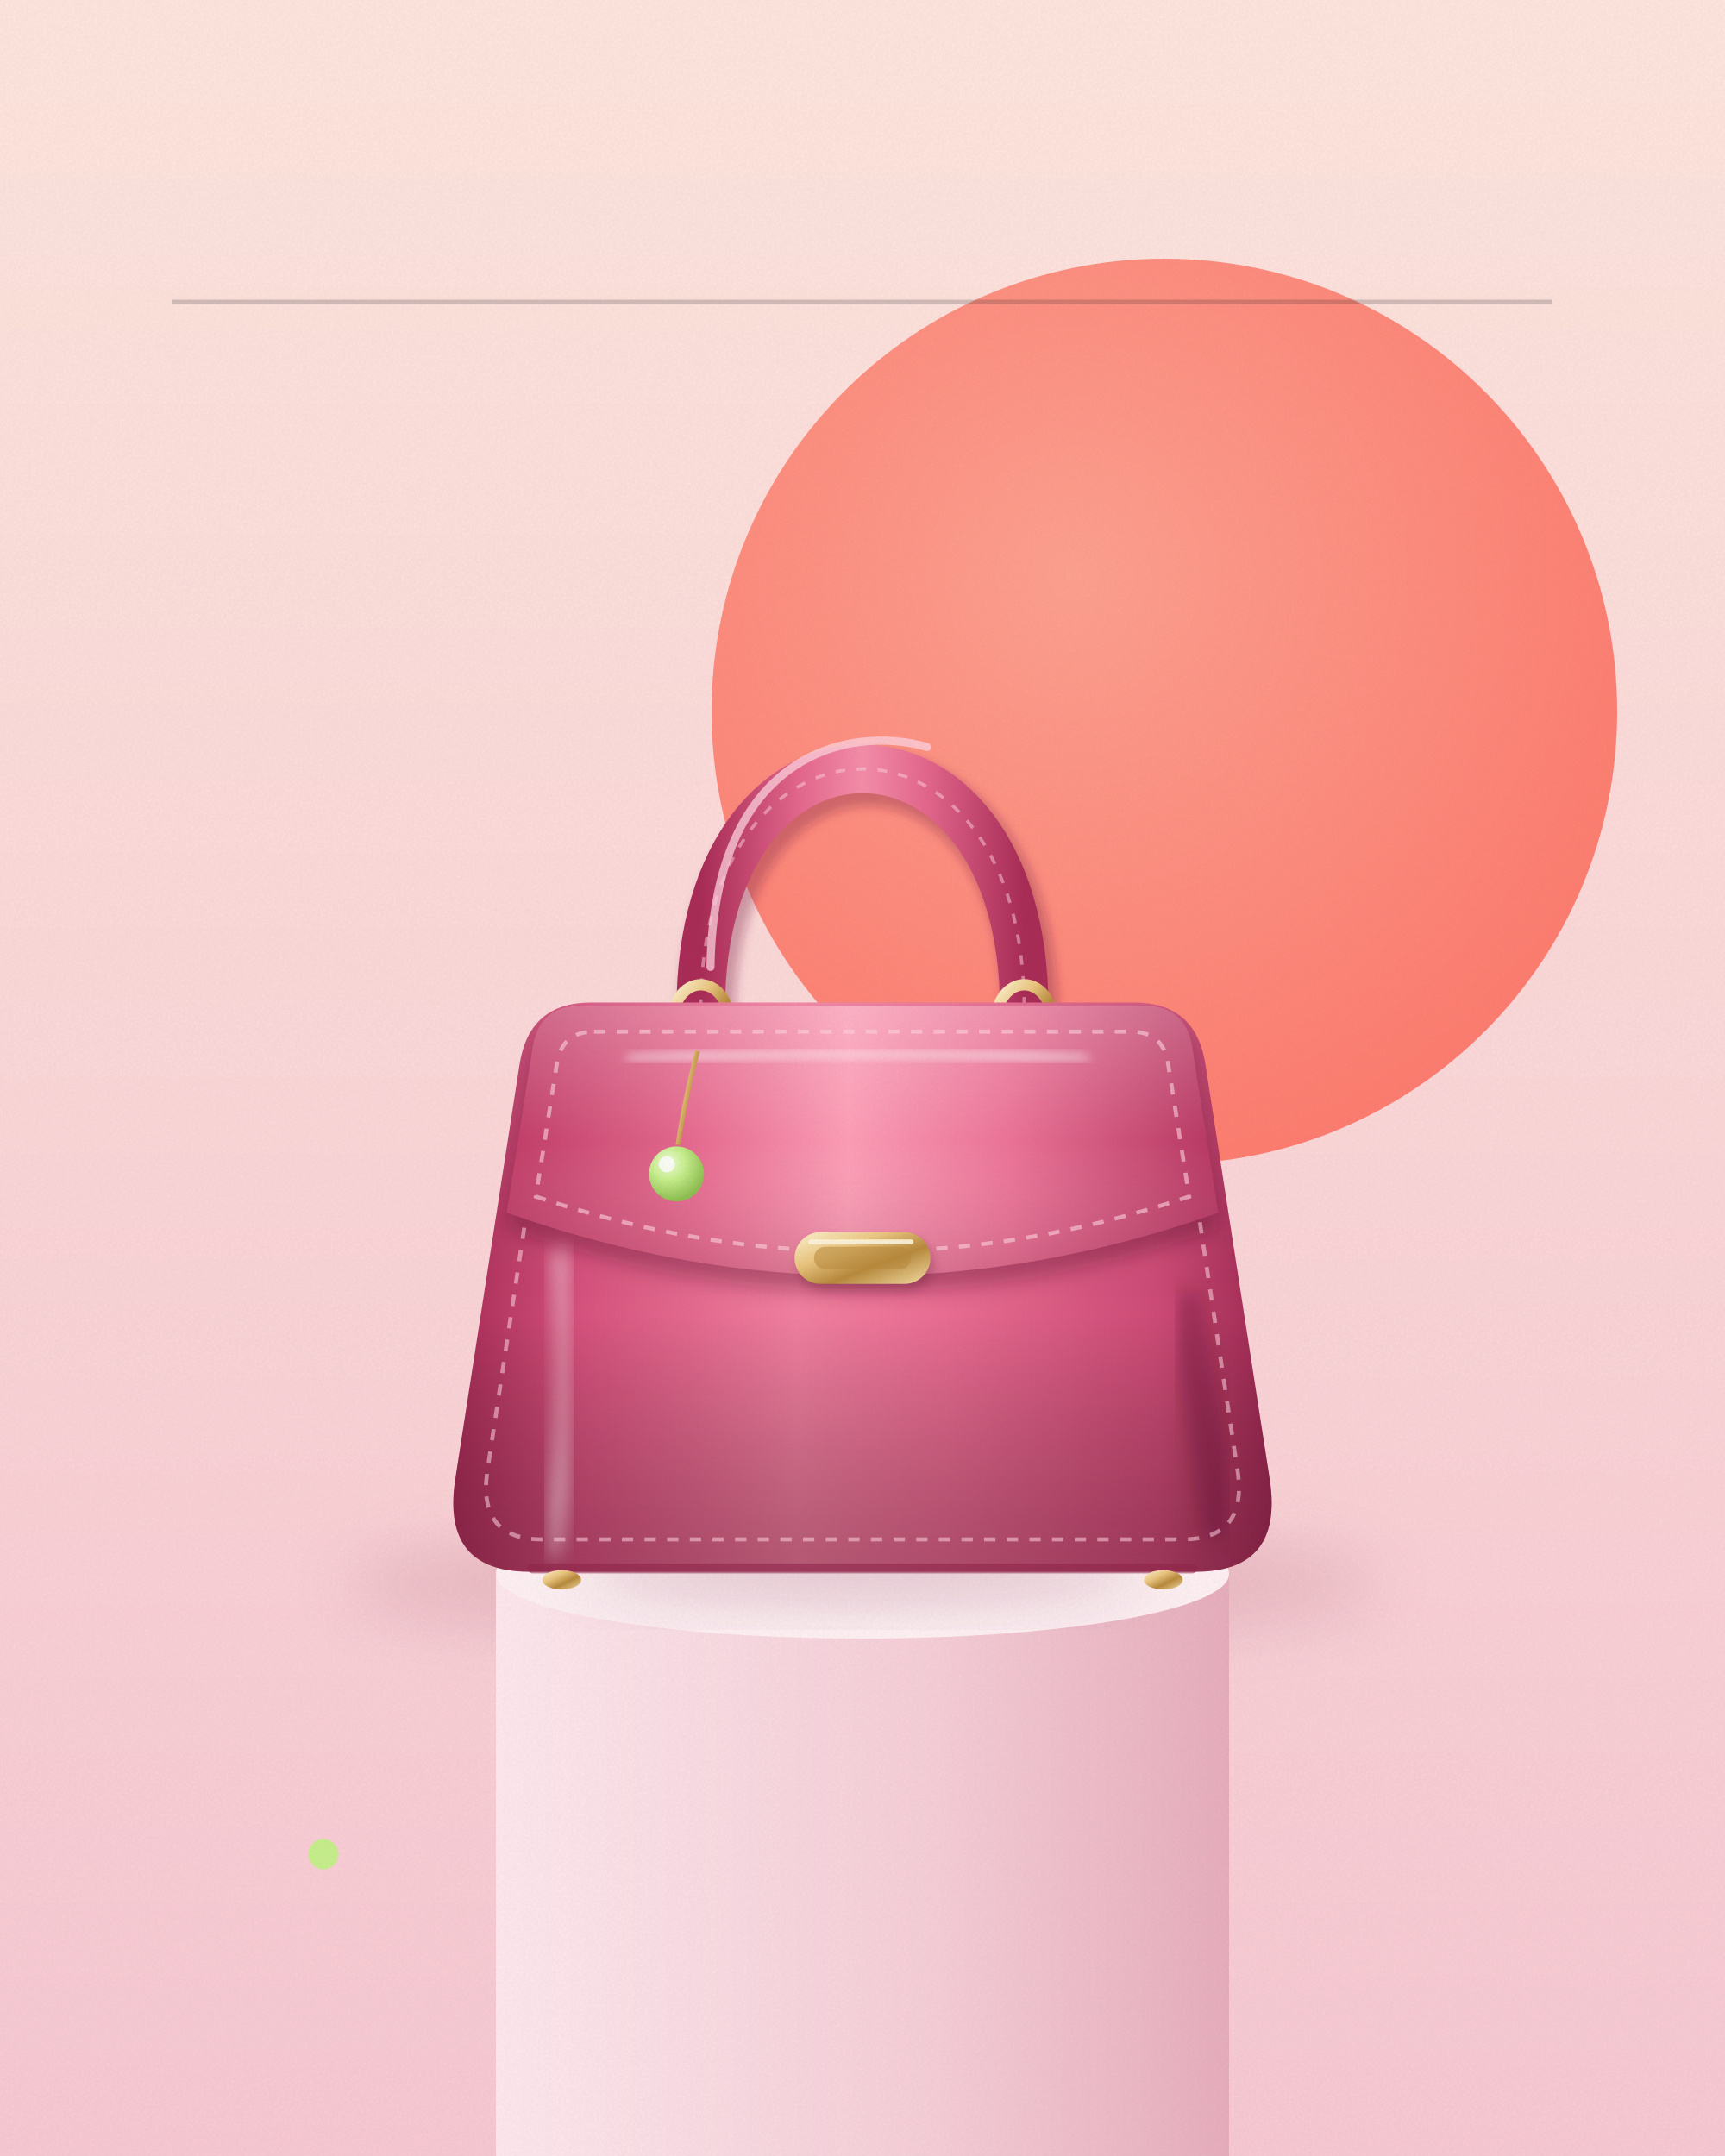
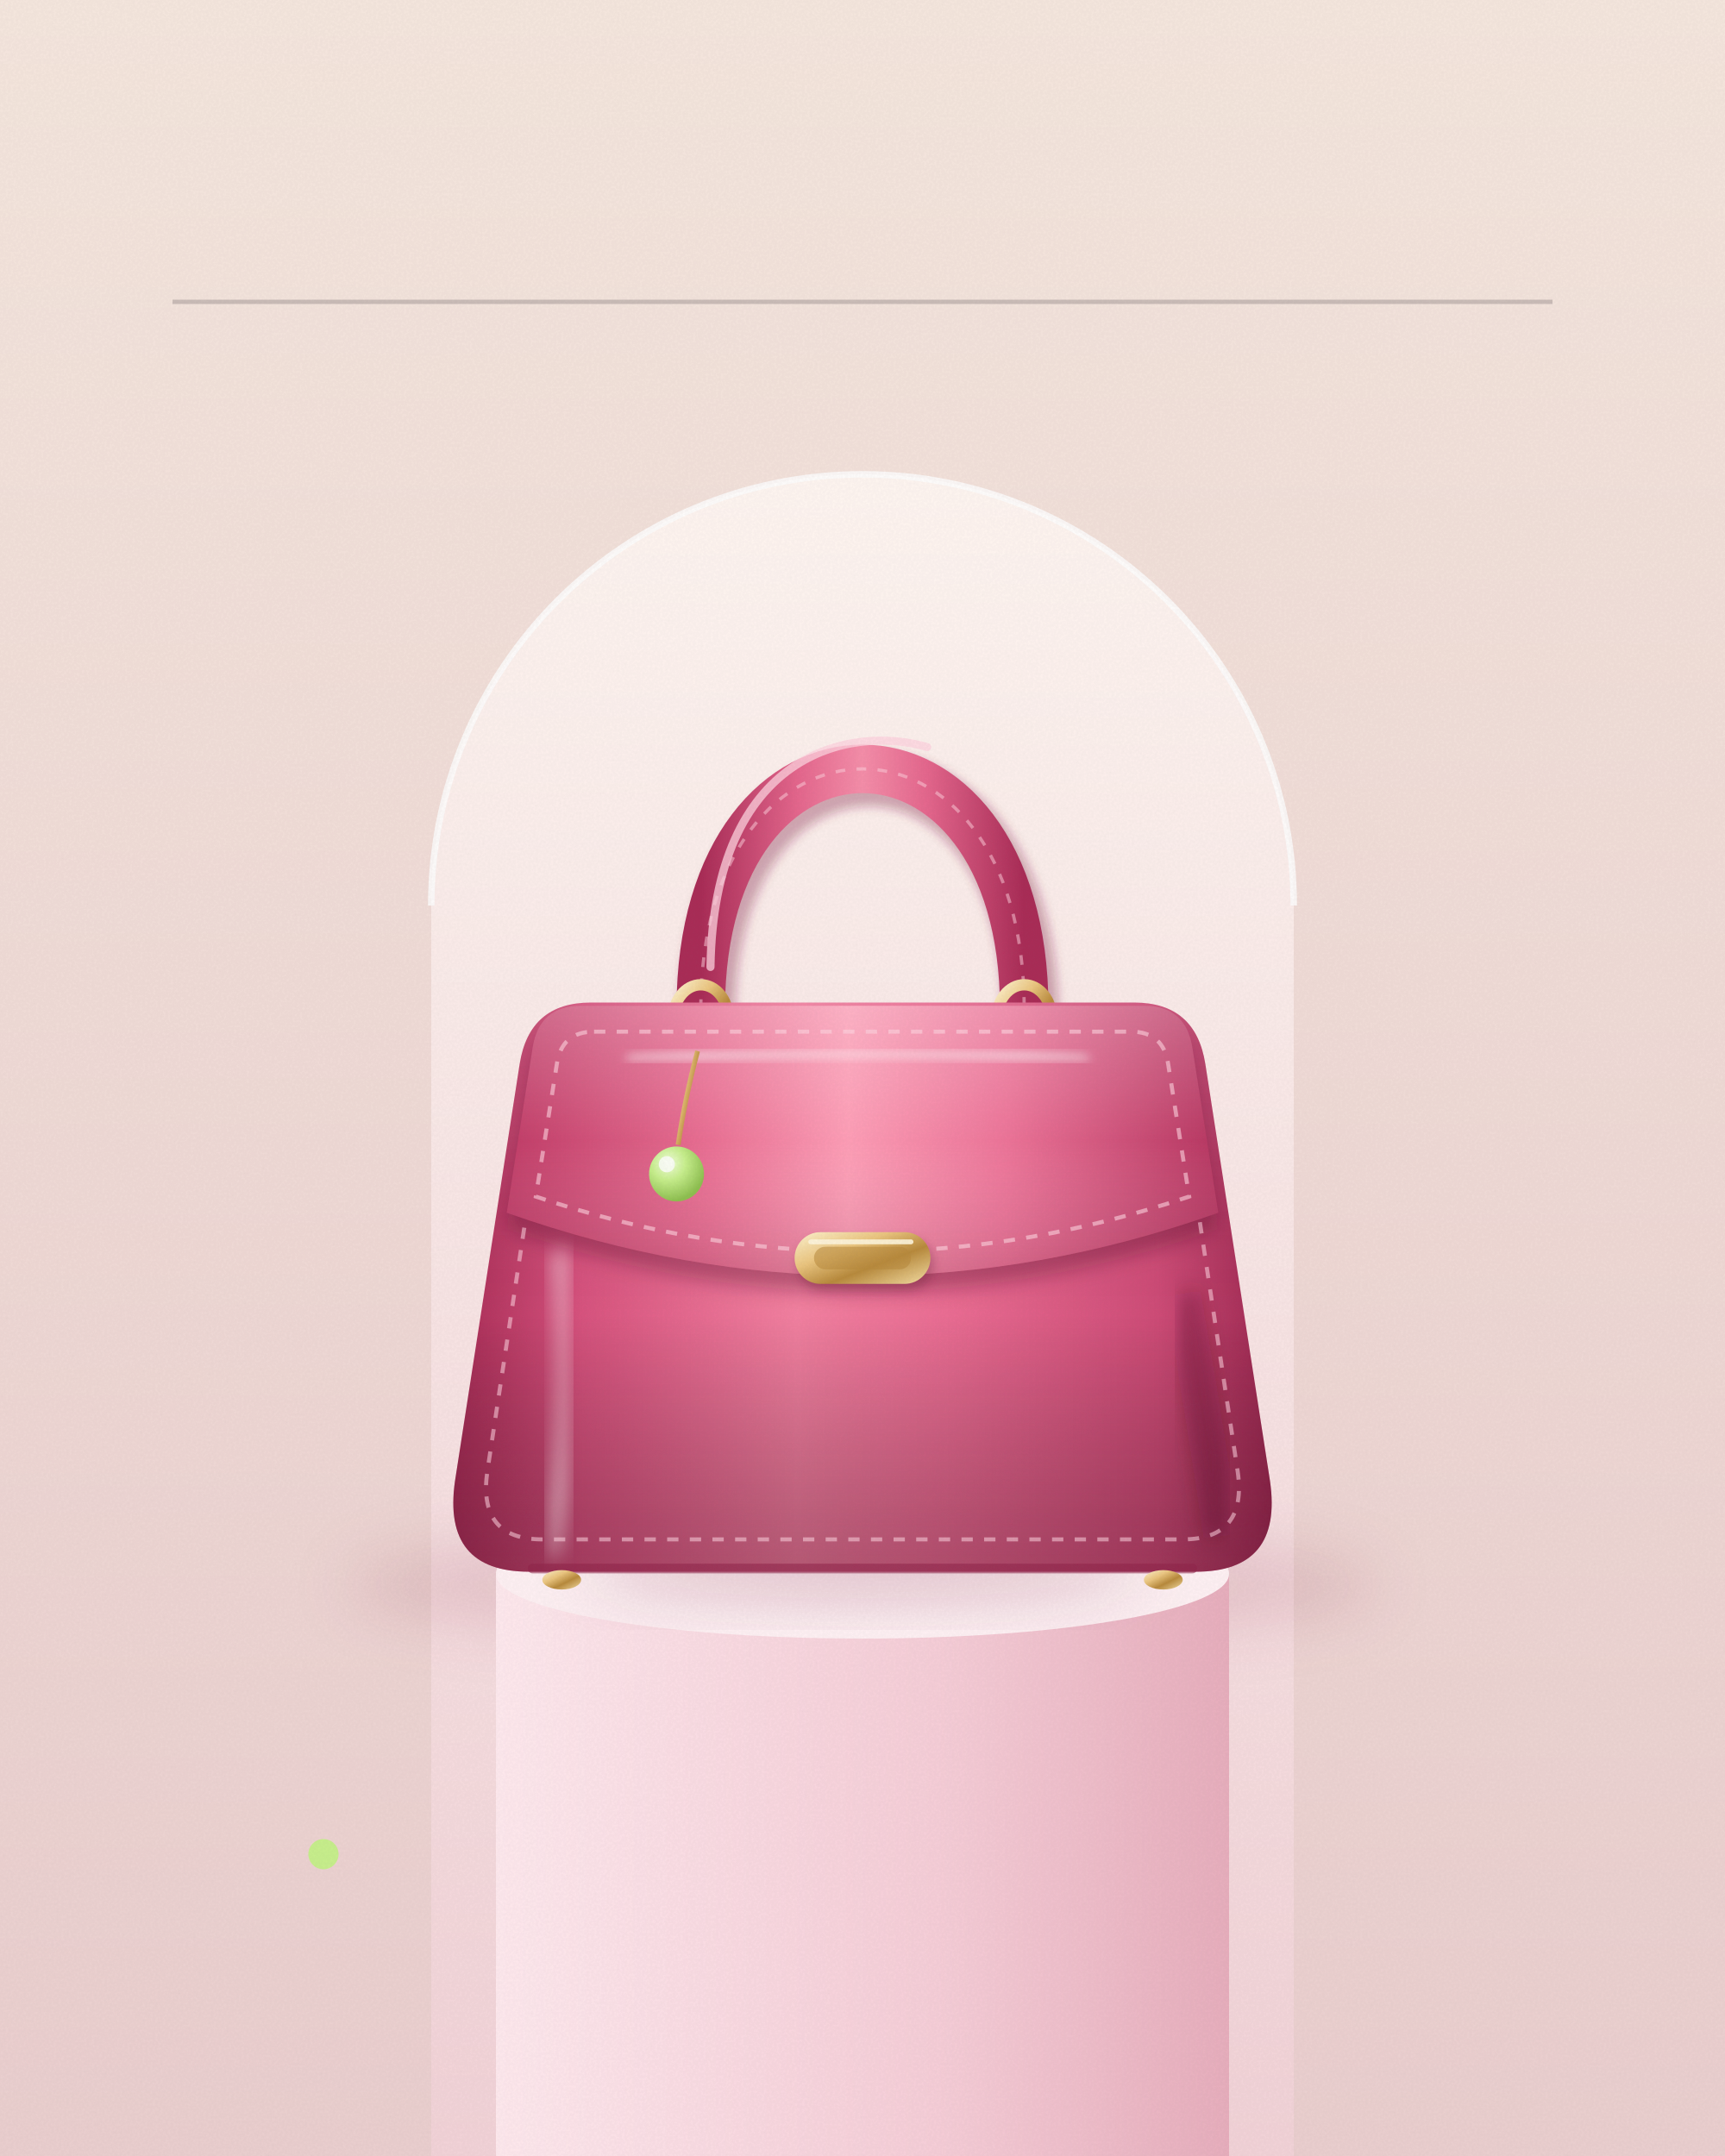
<svg xmlns="http://www.w3.org/2000/svg" width="800" height="1000" viewBox="0 0 800 1000">
  <defs>
    <linearGradient id="kbBody" x1="0" y1="0" x2="1" y2="0">
      <stop offset="0" stop-color="#A92A55" />
      <stop offset=".16" stop-color="#D9527E" />
      <stop offset=".42" stop-color="#F47FA0" />
      <stop offset=".6" stop-color="#EC6C93" />
      <stop offset=".86" stop-color="#CF4A76" />
      <stop offset="1" stop-color="#9E2650" />
    </linearGradient>
    <linearGradient id="kbShade" x1="0" y1="0" x2="0" y2="1">
      <stop offset="0" stop-color="#ffffff" stop-opacity=".10" />
      <stop offset=".55" stop-color="#000" stop-opacity="0" />
      <stop offset="1" stop-color="#4A0F25" stop-opacity=".38" />
    </linearGradient>
    <linearGradient id="kbFlap" x1="0" y1="0" x2="1" y2="0">
      <stop offset="0" stop-color="#C13A66" />
      <stop offset=".28" stop-color="#EA6D92" />
      <stop offset=".48" stop-color="#FF9DB6" />
      <stop offset=".7" stop-color="#EE7398" />
      <stop offset="1" stop-color="#B73460" />
    </linearGradient>
    <linearGradient id="kbFlapV" x1="0" y1="0" x2="0" y2="1">
      <stop offset="0" stop-color="#fff" stop-opacity=".22" />
      <stop offset=".5" stop-color="#fff" stop-opacity="0" />
      <stop offset="1" stop-color="#5A0F2A" stop-opacity=".18" />
    </linearGradient>
    <linearGradient id="kbGold" x1="0" y1="0" x2="1" y2="1">
      <stop offset="0" stop-color="#FFF3CF" />
      <stop offset=".35" stop-color="#EBC57E" />
      <stop offset=".62" stop-color="#B8893A" />
      <stop offset="1" stop-color="#F7DFA4" />
    </linearGradient>
    <linearGradient id="kbHandle" x1="0" y1="0" x2="1" y2="0">
      <stop offset="0" stop-color="#A92A55" />
      <stop offset=".3" stop-color="#E5658C" />
      <stop offset=".5" stop-color="#F68DA9" />
      <stop offset=".7" stop-color="#E5658C" />
      <stop offset="1" stop-color="#A92A55" />
    </linearGradient>
    <radialGradient id="kbLime" cx=".35" cy=".3" r=".7">
      <stop offset="0" stop-color="#F1FFD9" />
      <stop offset=".45" stop-color="#C7EF8B" />
      <stop offset="1" stop-color="#8DBF4E" />
    </radialGradient>
    <filter id="kbBlur6" x="-20%" y="-20%" width="140%" height="140%">
      <feGaussianBlur stdDeviation="6" />
    </filter>
    <filter id="kbBlur3" x="-20%" y="-20%" width="140%" height="140%">
      <feGaussianBlur stdDeviation="3" />
    </filter>
    <clipPath id="kbBodyClip">
      <path d="M232 340H568Q606 340 612 378L652 636Q660 692 606 692H194Q140 692 148 636L188 378Q194 340 232 340Z" />
    </clipPath>
    <filter id="grain" x="0" y="0" width="100%" height="100%">
      <feTurbulence type="fractalNoise" baseFrequency="0.85" numOctaves="2" stitchTiles="stitch" />
      <feColorMatrix values="0 0 0 0 0.14  0 0 0 0 0.13  0 0 0 0 0.14  0 0 0 0.07 0" />
    </filter>
    <filter id="soft" x="-50%" y="-50%" width="200%" height="200%">
      <feGaussianBlur stdDeviation="14" />
    </filter>
    <linearGradient id="pbg" x1="0" y1="0" x2="0" y2="1">
-       <stop offset="0" stop-color="#FFE6DE" />
-       <stop offset="1" stop-color="#F9C9D3" />
+       <stop offset="0" stop-color="#F6E7DE" />
+       <stop offset="1" stop-color="#EBCFCF" />
    </linearGradient>
-     <radialGradient id="psun" cx=".4" cy=".35" r=".75">
-       <stop offset="0" stop-color="#FFA08F" />
-       <stop offset="1" stop-color="#FF786B" />
-     </radialGradient>
+     <linearGradient id="parch" x1="0" y1="0" x2="0" y2="1">
+       <stop offset="0" stop-color="#FFF6F1" />
+       <stop offset="1" stop-color="#F3D3D8" />
+     </linearGradient>
    <linearGradient id="pplinth" x1="0" y1="0" x2="1" y2="0">
      <stop offset="0" stop-color="#FFE9EE" />
      <stop offset=".6" stop-color="#F7CED8" />
      <stop offset="1" stop-color="#E8AEBD" />
    </linearGradient>
  </defs>
  <rect width="800" height="1000" fill="url(#pbg)" />
-   <circle cx="540" cy="330" r="210" fill="url(#psun)" />
+   <path d="M200 1000V420a200 200 0 0 1 400 0v580z" fill="url(#parch)" />
+   <path d="M200 420a200 200 0 0 1 400 0" fill="none" stroke="#FFFFFF" stroke-opacity=".8" stroke-width="3" />
  <line x1="80" y1="140" x2="720" y2="140" stroke="#242124" stroke-opacity=".2" stroke-width="2" />
  <ellipse cx="400" cy="735" rx="240" ry="26" fill="#7E1D40" opacity=".14" filter="url(#soft)" />
  <rect x="230" y="730" width="340" height="270" fill="url(#pplinth)" />
  <ellipse cx="400" cy="730" rx="170" ry="30" fill="#FFF1F4" />
  <ellipse cx="400" cy="728" rx="130" ry="14" fill="#7E1D40" opacity=".22" filter="url(#soft)" />
  <g transform="translate(100 210) scale(0.75)">
    <g>
      <path d="M300 344C300 146 500 146 500 344" fill="none" stroke="#7E1D40" stroke-opacity=".35" stroke-width="34" stroke-linecap="round" transform="translate(4 6)" filter="url(#kbBlur3)" />
      <path d="M300 344C300 146 500 146 500 344" fill="none" stroke="url(#kbHandle)" stroke-width="30" stroke-linecap="round" />
      <path d="M306 318C308 186 392 168 440 182" fill="none" stroke="#FFD2DE" stroke-opacity=".75" stroke-width="5" stroke-linecap="round" />
      <path d="M300 344C300 146 500 146 500 344" fill="none" stroke="#FFD3DF" stroke-opacity=".5" stroke-width="2" stroke-dasharray="6 7" />
      <ellipse cx="300" cy="350" rx="17" ry="21" fill="none" stroke="url(#kbGold)" stroke-width="7" />
      <ellipse cx="500" cy="350" rx="17" ry="21" fill="none" stroke="url(#kbGold)" stroke-width="7" />
      <path d="M232 340H568Q606 340 612 378L652 636Q660 692 606 692H194Q140 692 148 636L188 378Q194 340 232 340Z" fill="url(#kbBody)" />
      <g clip-path="url(#kbBodyClip)">
        <rect x="130" y="330" width="540" height="370" fill="url(#kbShade)" />
        <path d="M226 352H574Q600 352 604 378L620 480Q400 558 180 480L196 378Q200 352 226 352Z" fill="#5A0F2A" opacity=".38" filter="url(#kbBlur6)" />
        <path d="M214 500Q226 590 206 676" fill="none" stroke="#fff" stroke-opacity=".38" stroke-width="16" stroke-linecap="round" filter="url(#kbBlur6)" />
        <path d="M598 520Q612 600 622 670" fill="none" stroke="#4A0F25" stroke-opacity=".3" stroke-width="22" filter="url(#kbBlur6)" />
      </g>
      <path d="M240 356H560Q590 356 595 386L632 630Q638 672 598 672H202Q162 672 168 630L205 386Q210 356 240 356Z" fill="none" stroke="#FFD3DF" stroke-opacity=".55" stroke-width="2.5" stroke-dasharray="7 7" />
      <path d="M196 690H604" stroke="#8E2148" stroke-opacity=".55" stroke-width="6" stroke-linecap="round" />
      <rect x="287" y="360" width="26" height="40" rx="8" fill="#C4416B" />
      <rect x="487" y="360" width="26" height="40" rx="8" fill="#C4416B" />
      <path d="M226 342H574Q600 342 604 368L620 470Q400 548 180 470L196 368Q200 342 226 342Z" fill="url(#kbFlap)" />
      <path d="M226 342H574Q600 342 604 368L620 470Q400 548 180 470L196 368Q200 342 226 342Z" fill="url(#kbFlapV)" />
      <path d="M234 358H566Q586 358 589 378L602 460Q400 528 198 460L211 378Q214 358 234 358Z" fill="none" stroke="#FFD3DF" stroke-opacity=".6" stroke-width="2.5" stroke-dasharray="7 7" />
      <path d="M258 376Q400 364 536 376" fill="none" stroke="#fff" stroke-opacity=".45" stroke-width="9" stroke-linecap="round" filter="url(#kbBlur3)" />
      <rect x="358" y="482" width="84" height="32" rx="16" fill="#6E1A38" opacity=".35" transform="translate(2 4)" filter="url(#kbBlur3)" />
      <rect x="358" y="482" width="84" height="32" rx="16" fill="url(#kbGold)" />
      <rect x="370" y="491" width="60" height="14" rx="7" fill="#B8893A" opacity=".55" />
      <path d="M368 488H430" stroke="#FFF6DD" stroke-width="3" stroke-linecap="round" opacity=".9" />
      <ellipse cx="214" cy="697" rx="12" ry="6" fill="url(#kbGold)" />
      <ellipse cx="586" cy="697" rx="12" ry="6" fill="url(#kbGold)" />
      <path d="M298 370Q290 400 286 428" fill="none" stroke="url(#kbGold)" stroke-width="3" />
      <circle cx="285" cy="446" r="17" fill="url(#kbLime)" />
      <circle cx="279" cy="440" r="5" fill="#fff" opacity=".8" />
    </g>
  </g>
  <circle cx="150" cy="860" r="7" fill="#C7EF8B" />
  <rect width="800" height="1000" filter="url(#grain)" />
</svg>
